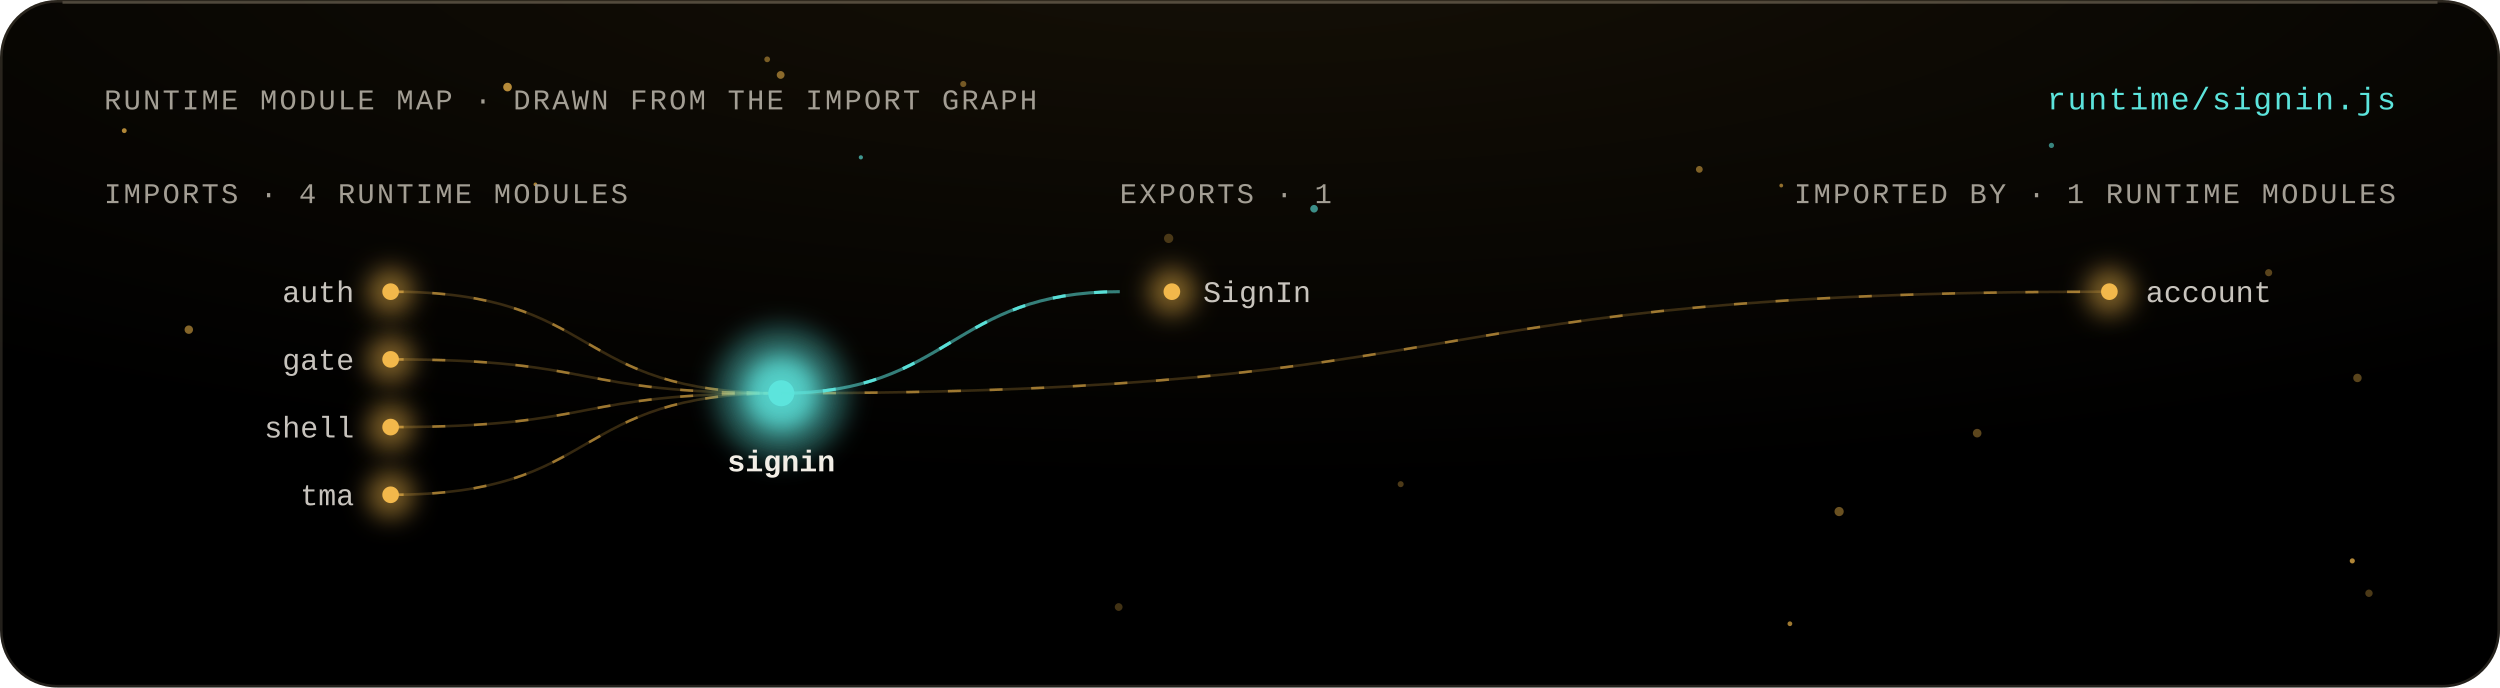
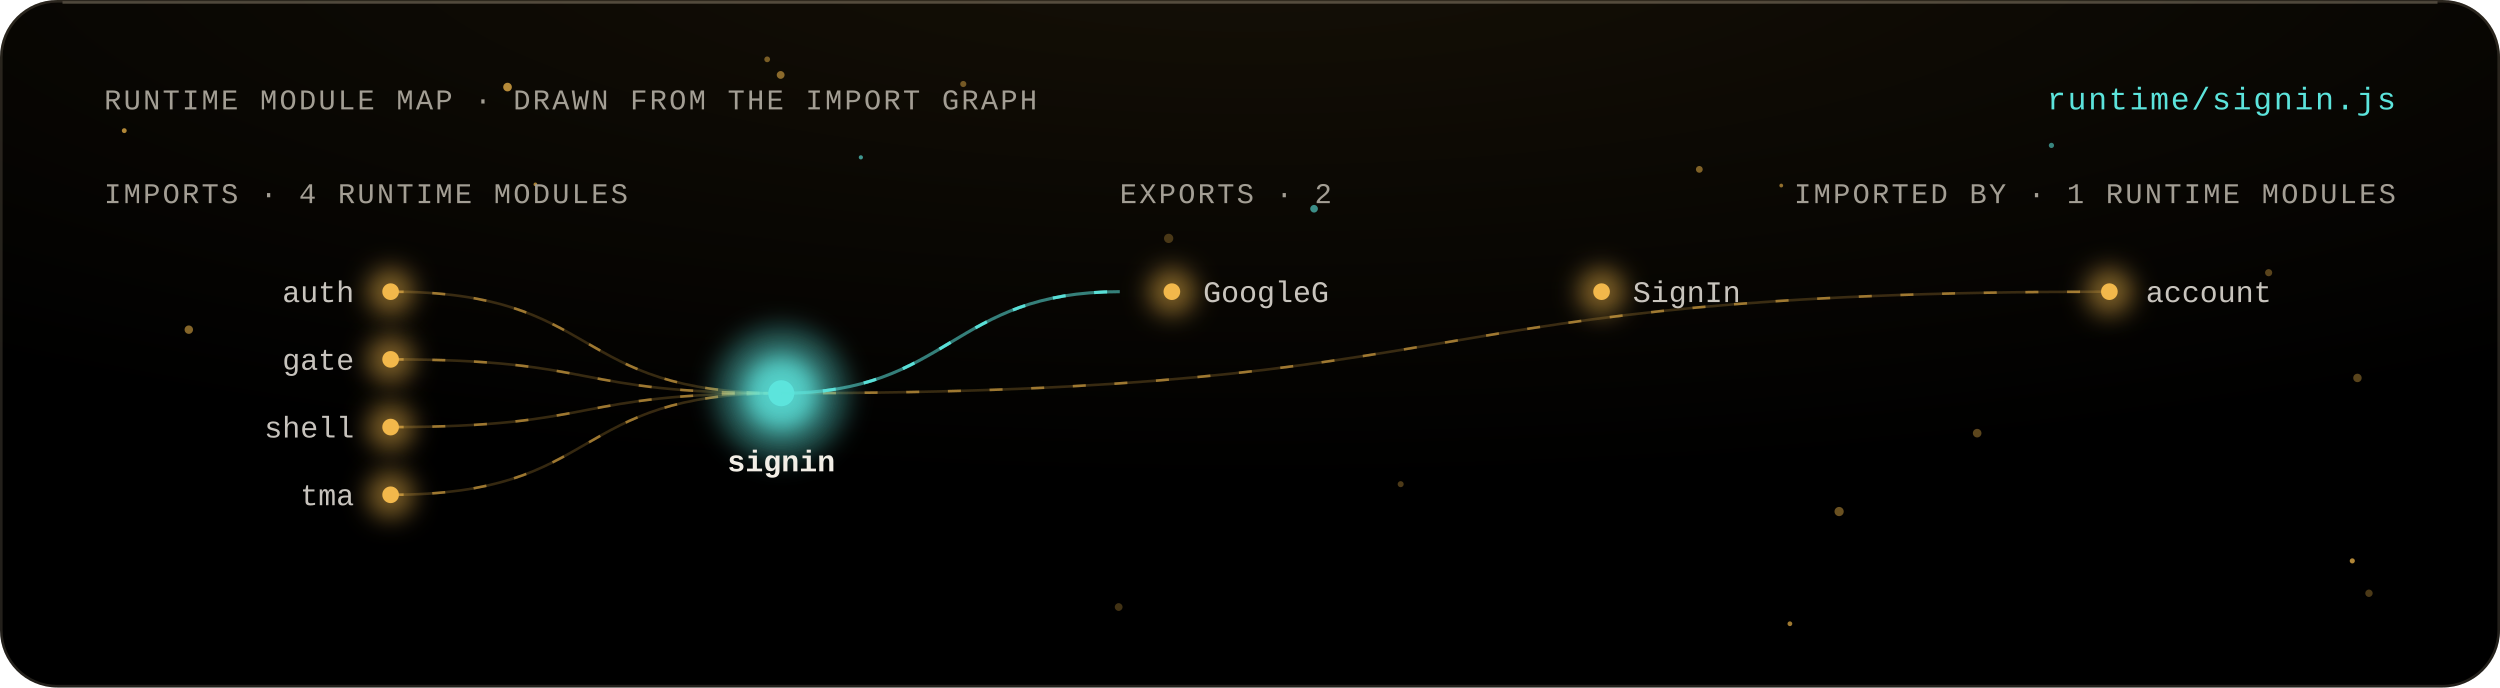
<svg xmlns="http://www.w3.org/2000/svg" viewBox="0 0 960 264" width="960" height="264" role="img" aria-labelledby="t">
  <style>
  text { font-family: 'Geist Mono', ui-monospace, 'Liberation Mono', Menlo, monospace; fill: #F2EEE6; }
  .m { fill: #A39E94; font-size: 11px; letter-spacing: .08em; }
  .l { font-size: 11.5px; }
  .h { font-size: 12px; fill: #5CE4DC; letter-spacing: .06em; }
  .flow { stroke-dasharray: 5 11; animation: flow 3s linear infinite; }
  @keyframes flow { to { stroke-dashoffset: -32; } }
  .breathe { animation: breathe 4.2s ease-in-out infinite; }
  @keyframes breathe { 50% { opacity: .38; } }
  .beat { animation: beat 2.6s ease-in-out infinite; transform-box: fill-box; transform-origin: center; }
  @keyframes beat { 50% { opacity: .55; transform: scale(1.35); } }
  .spin { transform-box: fill-box; transform-origin: center; animation: spin 48s linear infinite; }
  .spin-r { transform-box: fill-box; transform-origin: center; animation: spin 64s linear infinite reverse; }
  @keyframes spin { to { transform: rotate(360deg); } }
  @media (prefers-reduced-motion: reduce) { * { animation: none !important; } }
</style>
  <defs>
    <filter id="bloom" x="-80%" y="-80%" width="260%" height="260%">
      <feGaussianBlur stdDeviation="4.5" />
    </filter>
    <filter id="soft" x="-30%" y="-30%" width="160%" height="160%">
      <feGaussianBlur stdDeviation="1.4" />
    </filter>
    <radialGradient id="key" cx="50%" cy="-10%" r="80%">
      <stop offset="0" stop-color="#F2B84B" stop-opacity=".09" />
      <stop offset="1" stop-color="#F2B84B" stop-opacity="0" />
    </radialGradient>
    <linearGradient id="pair" x1="0" x2="1">
      <stop offset="0" stop-color="#F2B84B" />
      <stop offset="1" stop-color="#5CE4DC" />
    </linearGradient>
  </defs>
  <rect width="960" height="264" rx="22" fill="#000" />
  <rect width="960" height="264" rx="22" fill="url(#key)" />
  <rect x=".5" y=".5" width="959" height="263" rx="21.5" fill="none" stroke="rgba(255,232,196,.14)" />
  <path d="M 24 1 H 936" stroke="rgba(255,238,208,.22)" stroke-width="1" />
  <g>
    <circle cx="504.6" cy="80.16" r="1.47" fill="#5CE4DC" opacity="0.61" class="breathe" style="animation-delay:-3.41s" />
    <circle cx="687.32" cy="239.52" r="0.92" fill="#F2B84B" opacity="0.66" class="breathe" style="animation-delay:-0.16s" />
    <circle cx="903.28" cy="215.38" r="0.99" fill="#F2B84B" opacity="0.73" class="breathe" style="animation-delay:-1.2s" />
    <circle cx="787.75" cy="55.84" r="1.01" fill="#5CE4DC" opacity="0.57" class="breathe" style="animation-delay:-0.52s" />
    <circle cx="369.9" cy="32.26" r="1.18" fill="#F2B84B" opacity="0.45" class="breathe" style="animation-delay:-3.2s" />
    <circle cx="72.5" cy="126.59" r="1.62" fill="#F2B84B" opacity="0.54" class="breathe" style="animation-delay:-0.83s" />
    <circle cx="429.57" cy="233.1" r="1.49" fill="#F2B84B" opacity="0.27" class="breathe" style="animation-delay:-0.53s" />
    <circle cx="537.86" cy="185.92" r="1.16" fill="#F2B84B" opacity="0.32" class="breathe" style="animation-delay:-2.25s" />
    <circle cx="652.54" cy="65.04" r="1.31" fill="#F2B84B" opacity="0.51" class="breathe" style="animation-delay:-1.31s" />
    <circle cx="194.89" cy="33.44" r="1.66" fill="#F2B84B" opacity="0.74" class="breathe" style="animation-delay:-0.15s" />
    <circle cx="299.77" cy="28.78" r="1.5" fill="#F2B84B" opacity="0.55" class="breathe" style="animation-delay:-0.89s" />
    <circle cx="684" cy="71.25" r="0.73" fill="#F2B84B" opacity="0.59" class="breathe" style="animation-delay:-0.03s" />
    <circle cx="909.68" cy="227.81" r="1.42" fill="#F2B84B" opacity="0.31" class="breathe" style="animation-delay:-2.81s" />
    <circle cx="330.57" cy="60.42" r="0.81" fill="#5CE4DC" opacity="0.65" class="breathe" style="animation-delay:-2.31s" />
    <circle cx="871.16" cy="104.71" r="1.38" fill="#F2B84B" opacity="0.36" class="breathe" style="animation-delay:-0.94s" />
    <circle cx="706.22" cy="196.43" r="1.77" fill="#F2B84B" opacity="0.44" class="breathe" style="animation-delay:-2.05s" />
    <circle cx="448.76" cy="91.54" r="1.78" fill="#F2B84B" opacity="0.28" class="breathe" style="animation-delay:-1.15s" />
    <circle cx="47.72" cy="50.17" r="0.94" fill="#F2B84B" opacity="0.72" class="breathe" style="animation-delay:-3s" />
    <circle cx="905.26" cy="145.13" r="1.62" fill="#F2B84B" opacity="0.37" class="breathe" style="animation-delay:-3.91s" />
    <circle cx="759.23" cy="166.33" r="1.65" fill="#F2B84B" opacity="0.38" class="breathe" style="animation-delay:-1.74s" />
    <circle cx="294.6" cy="22.79" r="1.11" fill="#F2B84B" opacity="0.47" class="breathe" style="animation-delay:-3.54s" />
    <circle cx="205.59" cy="70.8" r="0.72" fill="#F2B84B" opacity="0.68" class="breathe" style="animation-delay:-1.09s" />
  </g>
  <text x="40" y="42" class="m" text-anchor="start">RUNTIME MODULE MAP · DRAWN FROM THE IMPORT GRAPH</text>
  <text x="920" y="42" class="h" text-anchor="end">runtime/signin.js</text>
  <text x="40" y="78" class="m" text-anchor="start">IMPORTS · 4 RUNTIME MODULES</text>
-   <text x="430" y="78" class="m" text-anchor="start">EXPORTS · 1</text>
+   <text x="430" y="78" class="m" text-anchor="start">EXPORTS · 2</text>
  <text x="920" y="78" class="m" text-anchor="end">IMPORTED BY · 1 RUNTIME MODULES</text>
  <path d="M 150 112 C 232.5 112, 217.5 151, 300 151" fill="none" stroke="#F2B84B" stroke-opacity="0.22" stroke-width="1" />
  <path d="M 150 112 C 232.5 112, 217.5 151, 300 151" fill="none" stroke="#F2B84B" stroke-opacity="0.55" stroke-width="1" class="flow" />
  <g>
    <circle cx="150" cy="112" r="9" fill="#F2B84B" opacity="0.5" filter="url(#bloom)" class="breathe" style="animation-delay:-0.18s" />
    <circle cx="150" cy="112" r="3.2" fill="#F2B84B" />
  </g>
  <text x="136" y="116" class="l" text-anchor="end" fill="#F2EEE6" fill-opacity=".82">auth</text>
  <path d="M 150 138 C 232.5 138, 217.5 151, 300 151" fill="none" stroke="#F2B84B" stroke-opacity="0.22" stroke-width="1" />
  <path d="M 150 138 C 232.5 138, 217.5 151, 300 151" fill="none" stroke="#F2B84B" stroke-opacity="0.55" stroke-width="1" class="flow" />
  <g>
    <circle cx="150" cy="138" r="9" fill="#F2B84B" opacity="0.5" filter="url(#bloom)" class="breathe" style="animation-delay:-2.78s" />
    <circle cx="150" cy="138" r="3.2" fill="#F2B84B" />
  </g>
  <text x="136" y="142" class="l" text-anchor="end" fill="#F2EEE6" fill-opacity=".82">gate</text>
  <path d="M 150 164 C 232.5 164, 217.5 151, 300 151" fill="none" stroke="#F2B84B" stroke-opacity="0.22" stroke-width="1" />
  <path d="M 150 164 C 232.5 164, 217.5 151, 300 151" fill="none" stroke="#F2B84B" stroke-opacity="0.55" stroke-width="1" class="flow" />
  <g>
    <circle cx="150" cy="164" r="9" fill="#F2B84B" opacity="0.5" filter="url(#bloom)" class="breathe" style="animation-delay:-2.1s" />
    <circle cx="150" cy="164" r="3.2" fill="#F2B84B" />
  </g>
  <text x="136" y="168" class="l" text-anchor="end" fill="#F2EEE6" fill-opacity=".82">shell</text>
  <path d="M 150 190 C 232.5 190, 217.5 151, 300 151" fill="none" stroke="#F2B84B" stroke-opacity="0.22" stroke-width="1" />
  <path d="M 150 190 C 232.5 190, 217.5 151, 300 151" fill="none" stroke="#F2B84B" stroke-opacity="0.55" stroke-width="1" class="flow" />
  <g>
    <circle cx="150" cy="190" r="9" fill="#F2B84B" opacity="0.5" filter="url(#bloom)" class="breathe" style="animation-delay:-1.21s" />
    <circle cx="150" cy="190" r="3.2" fill="#F2B84B" />
  </g>
  <text x="136" y="194" class="l" text-anchor="end" fill="#F2EEE6" fill-opacity=".82">tma</text>
  <path d="M 300 151 C 580.5 151, 529.5 112, 810 112" fill="none" stroke="#F2B84B" stroke-opacity="0.22" stroke-width="1" />
  <path d="M 300 151 C 580.5 151, 529.5 112, 810 112" fill="none" stroke="#F2B84B" stroke-opacity="0.55" stroke-width="1" class="flow" />
  <g>
    <circle cx="810" cy="112" r="9" fill="#F2B84B" opacity="0.5" filter="url(#bloom)" class="breathe" style="animation-delay:-2.9s" />
    <circle cx="810" cy="112" r="3.2" fill="#F2B84B" />
  </g>
  <text x="824" y="116" class="l" text-anchor="start" fill="#F2EEE6" fill-opacity=".82">account</text>
  <circle cx="300" cy="151" r="26" fill="#5CE4DC" opacity=".35" filter="url(#bloom)" class="beat" />
  <g>
    <circle cx="300" cy="151" r="15" fill="#5CE4DC" opacity="0.85" filter="url(#bloom)" class="beat" style="animation-delay:-0s" />
    <circle cx="300" cy="151" r="5" fill="#5CE4DC" />
  </g>
  <text x="300" y="181" class="l" text-anchor="middle" fill="#5CE4DC" font-weight="700" font-size="13">signin</text>
  <path d="M 300 151 C 365 151, 365 112, 430 112" fill="none" stroke="#5CE4DC" stroke-opacity="0.55" stroke-width="1.2" />
  <path d="M 300 151 C 365 151, 365 112, 430 112" fill="none" stroke="#5CE4DC" stroke-opacity="0.95" stroke-width="1.2" class="flow" />
  <g>
    <circle cx="450" cy="112" r="9" fill="#F2B84B" opacity="0.5" filter="url(#bloom)" class="breathe" style="animation-delay:-3.25s" />
    <circle cx="450" cy="112" r="3.2" fill="#F2B84B" />
  </g>
-   <text x="462" y="116" class="l" text-anchor="start" fill="#F2EEE6" fill-opacity=".82">SignIn</text>
+   <text x="462" y="116" class="l" text-anchor="start" fill="#F2EEE6" fill-opacity=".82">GoogleG</text>
+   <g>
+     <circle cx="615" cy="112" r="9" fill="#F2B84B" opacity="0.5" filter="url(#bloom)" class="breathe" style="animation-delay:-1.87s" />
+     <circle cx="615" cy="112" r="3.2" fill="#F2B84B" />
+   </g>
+   <text x="627" y="116" class="l" text-anchor="start" fill="#F2EEE6" fill-opacity=".82">SignIn</text>
</svg>
